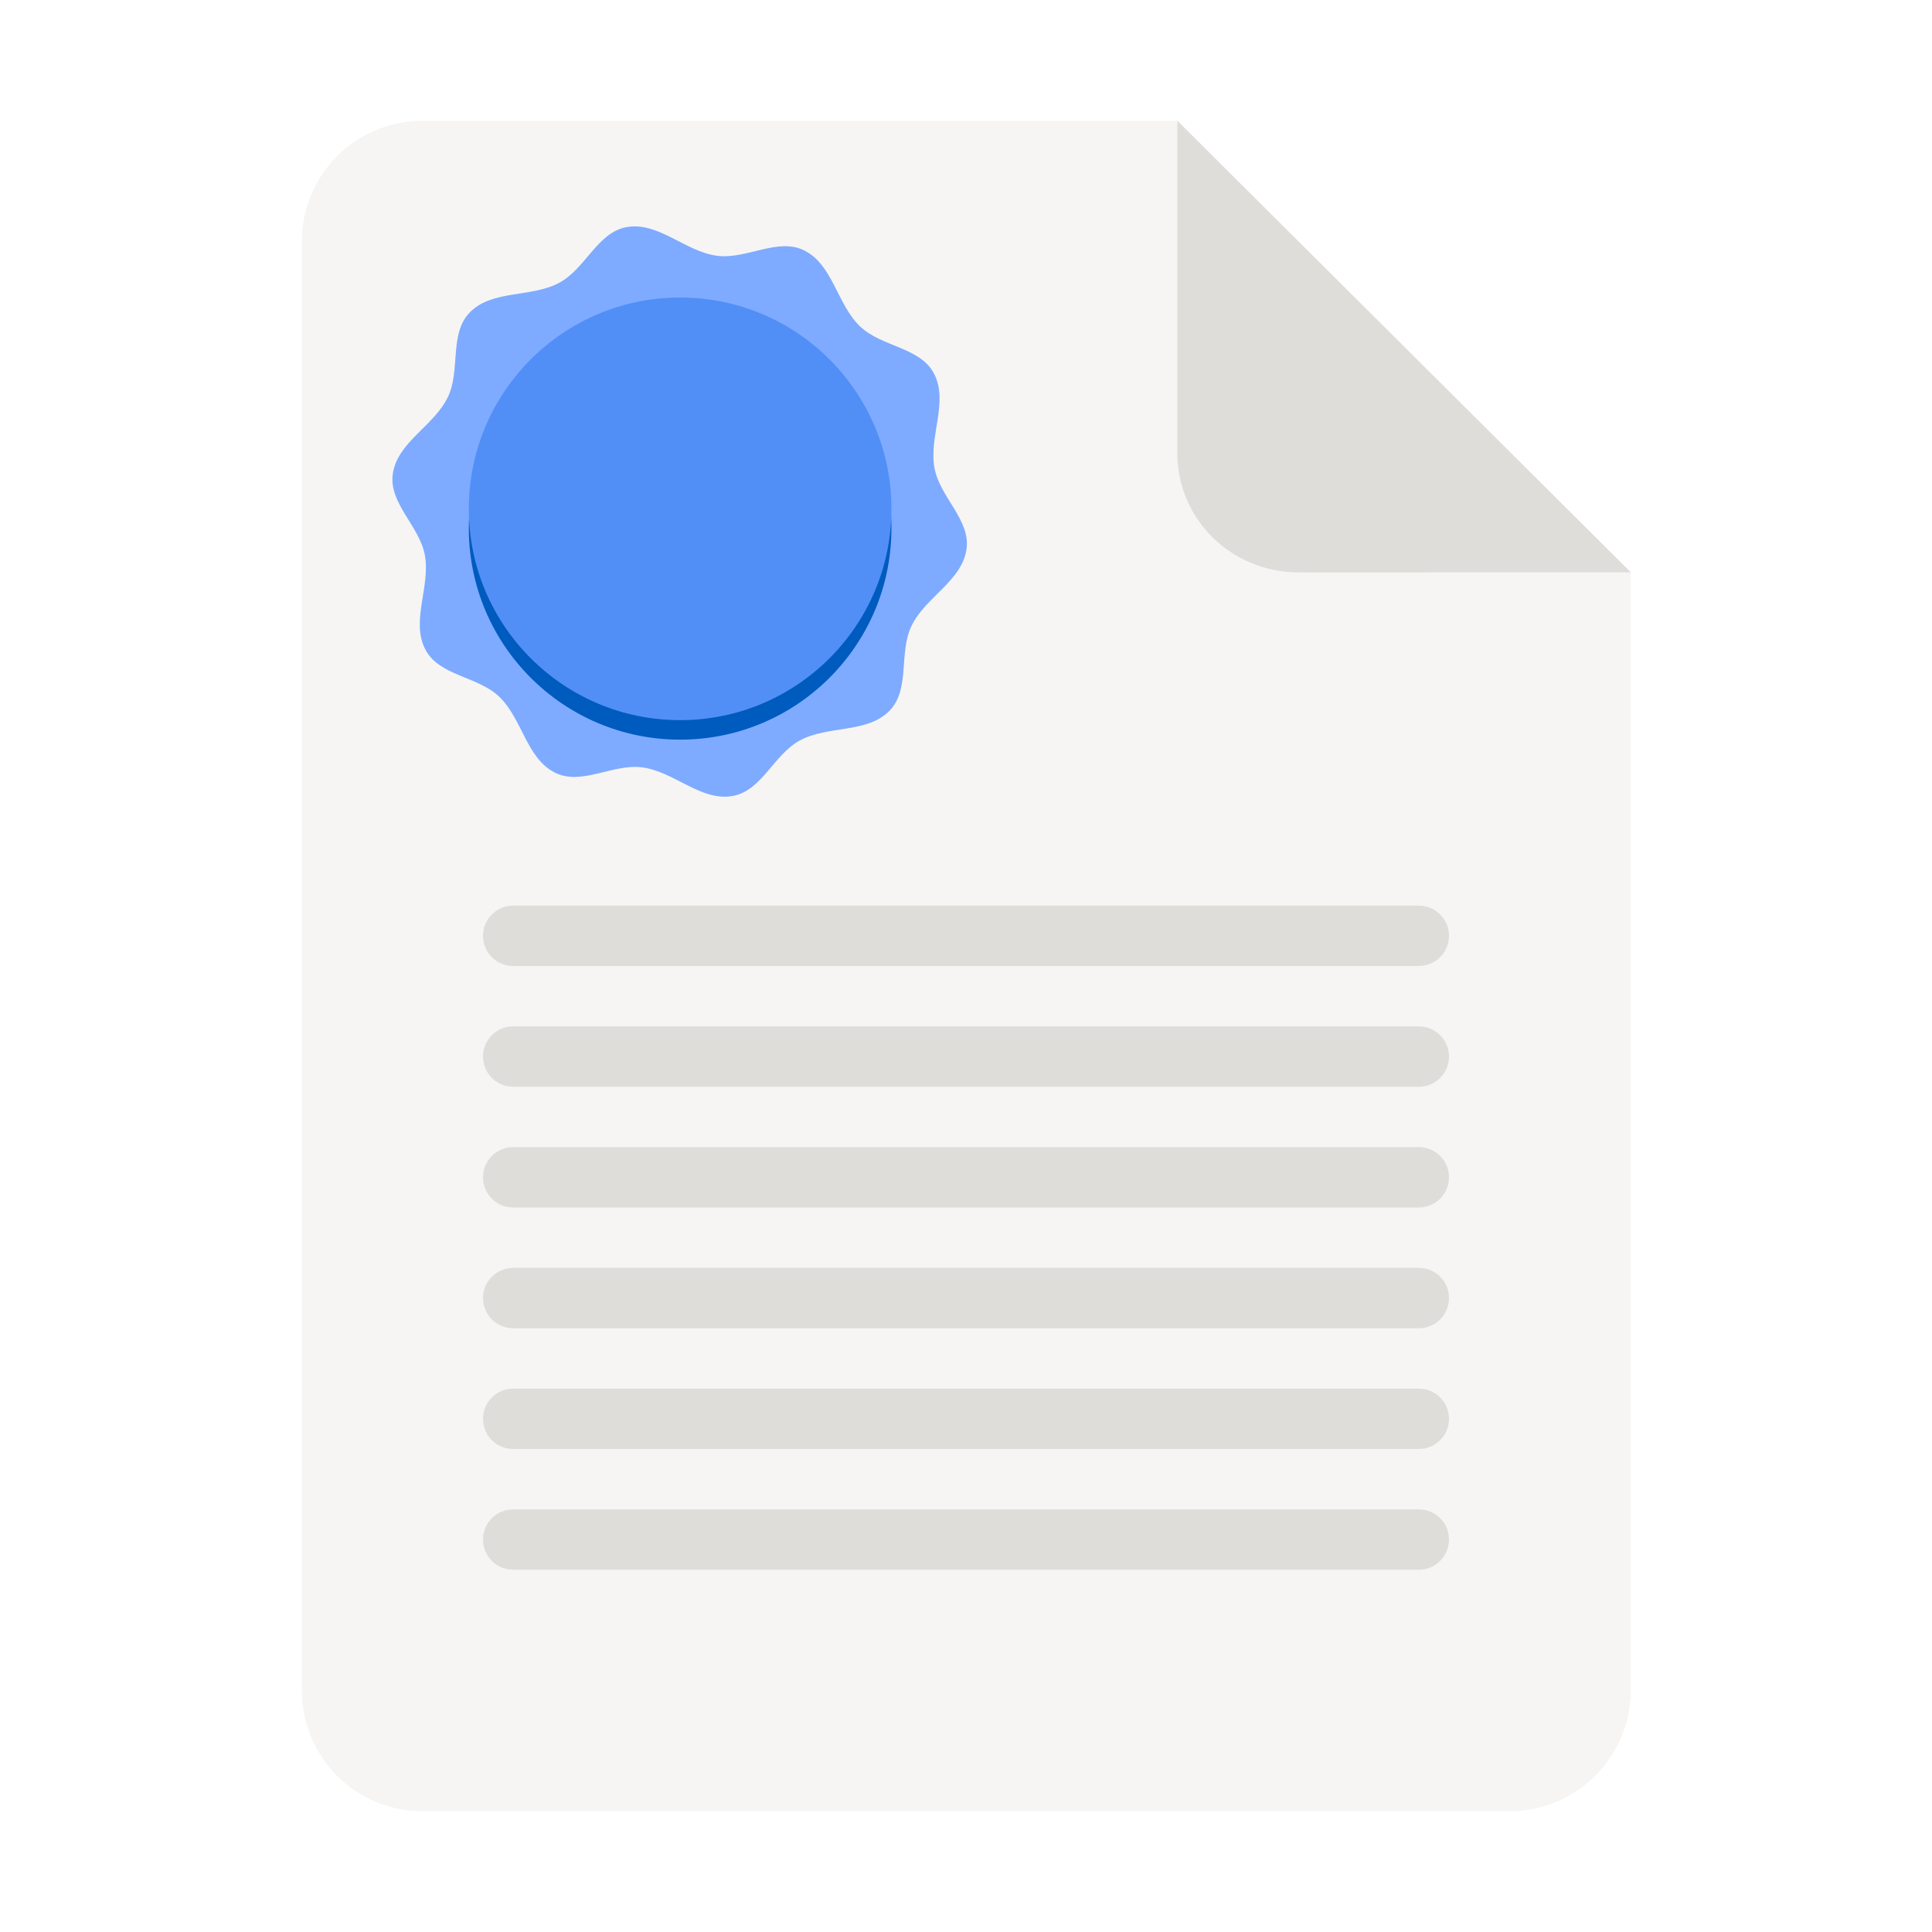
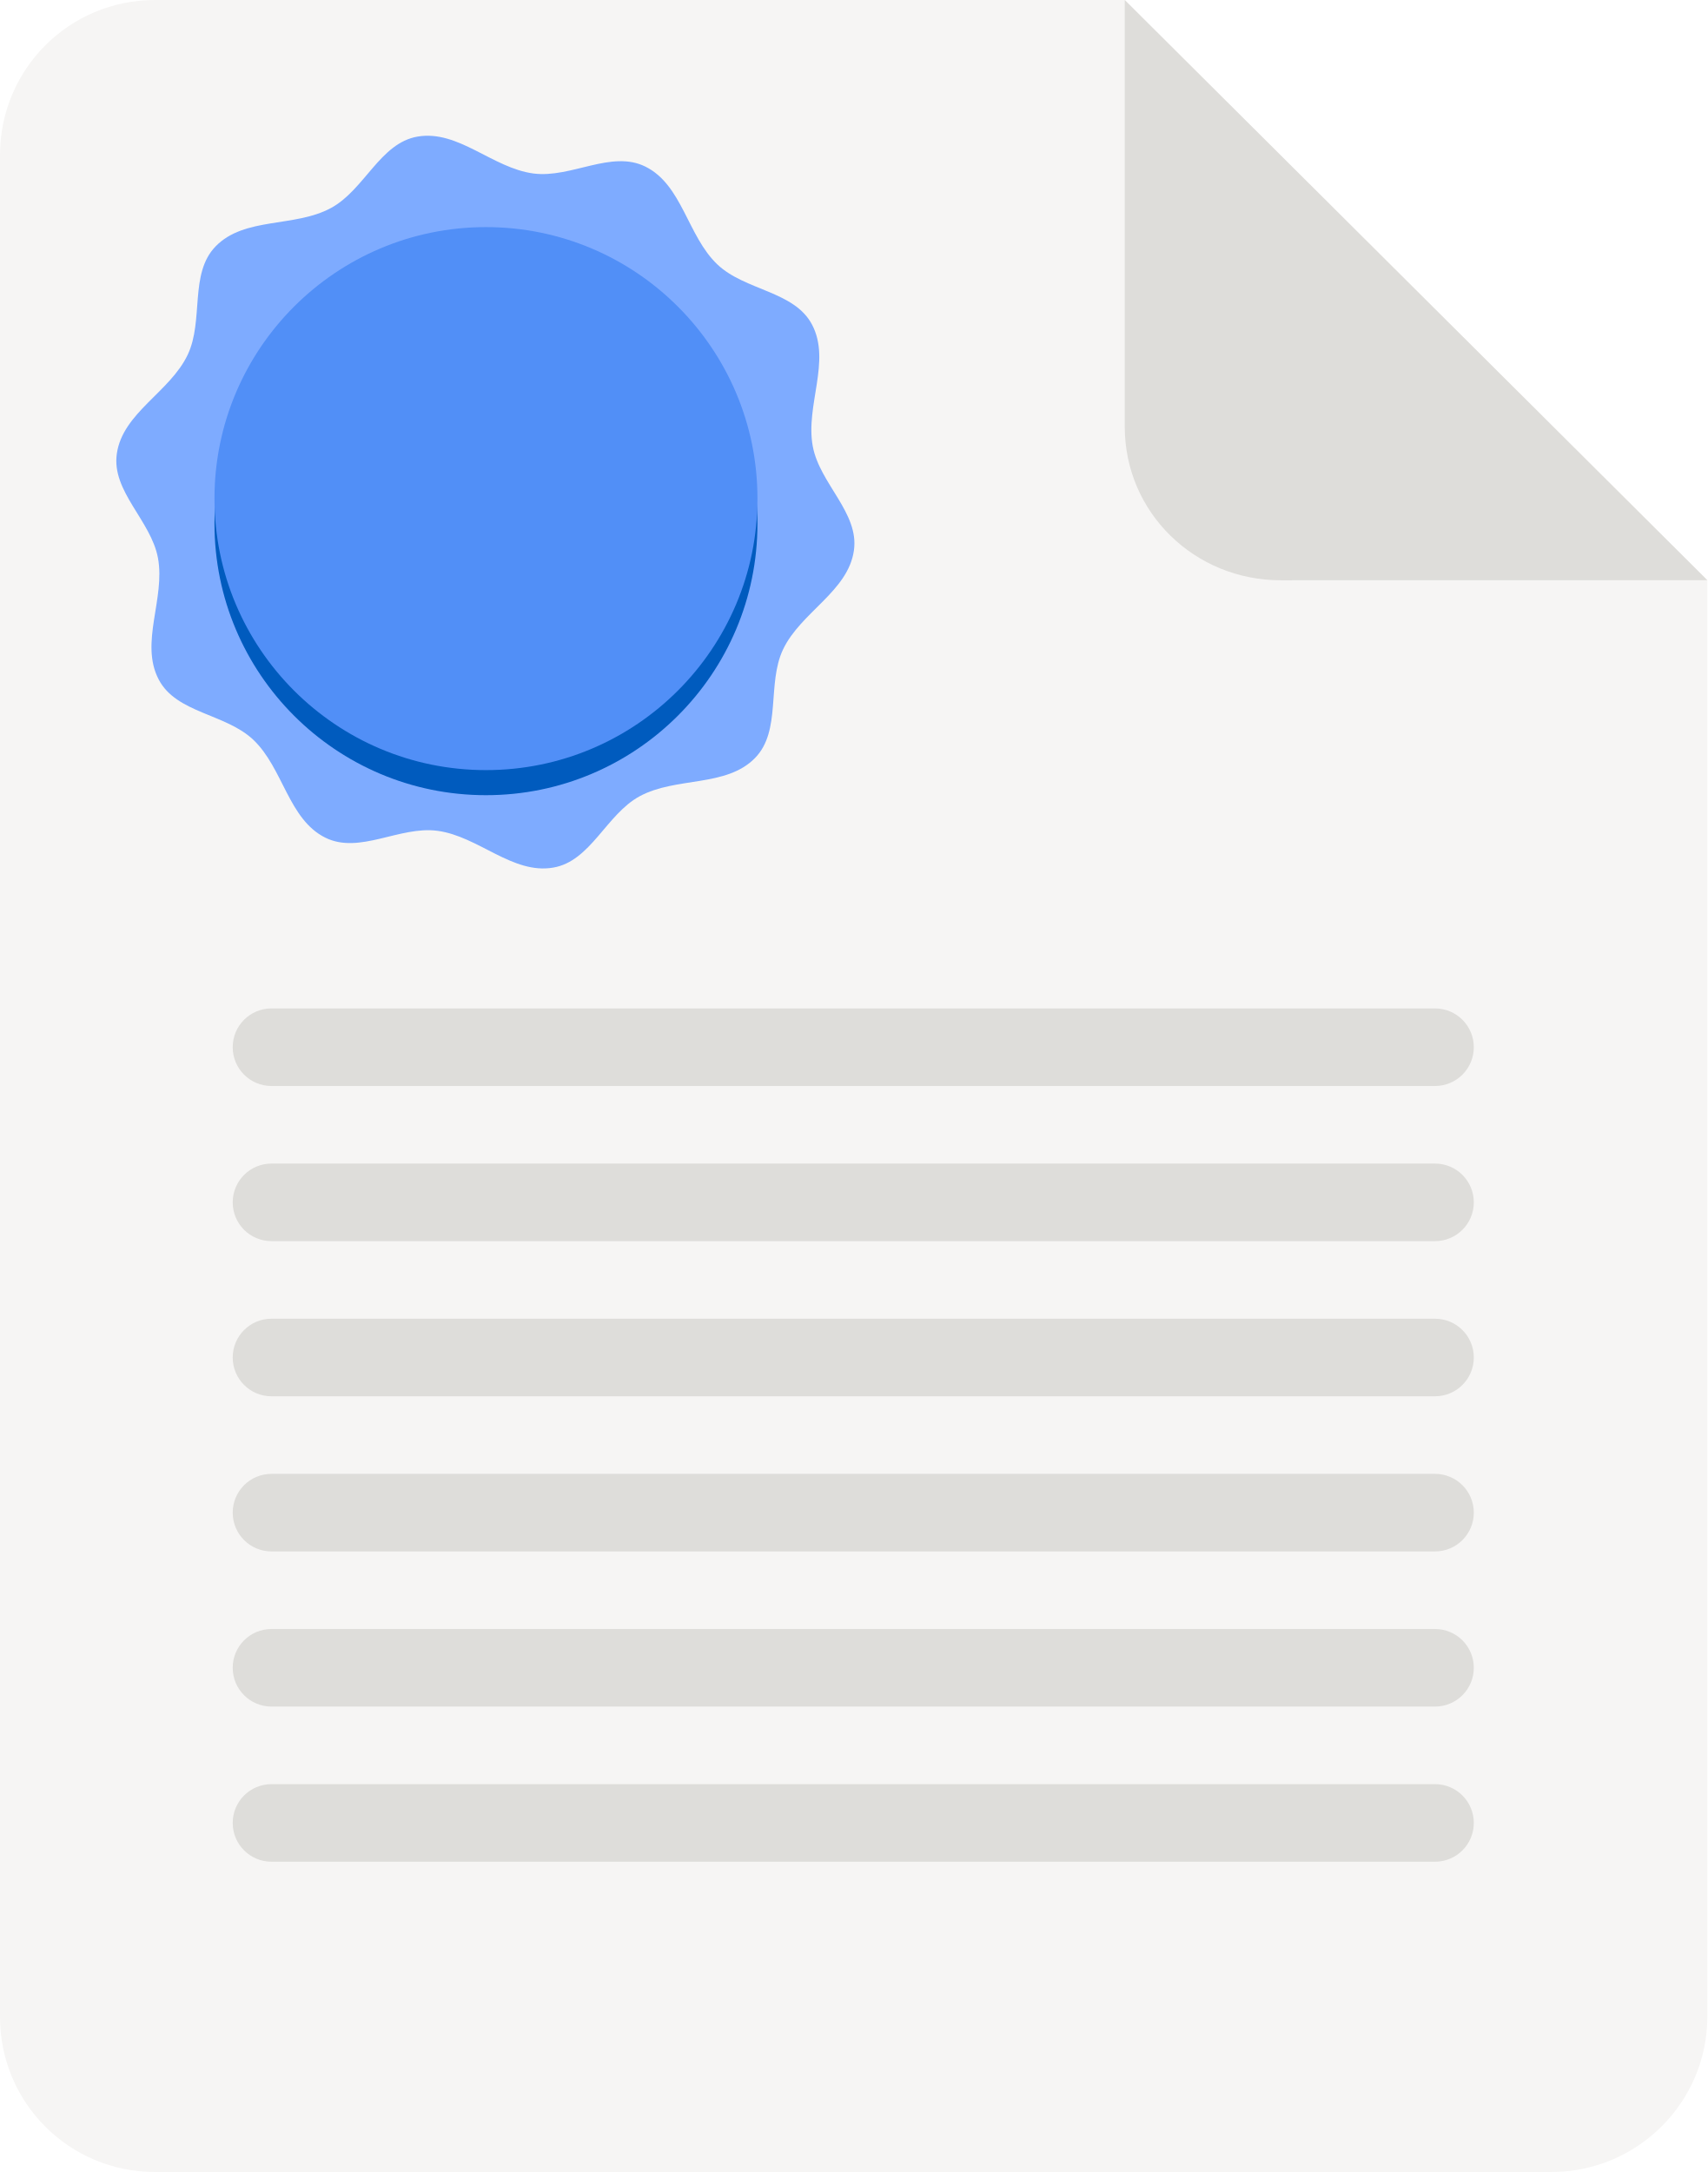
- <svg xmlns="http://www.w3.org/2000/svg" width="128" height="128" id="screenshot-75c89853-880c-80a5-8006-945806d95d65" viewBox="0 0 128 128" fill="none" version="1.1">
+ <svg xmlns="http://www.w3.org/2000/svg" id="screenshot-75c89853-880c-80a5-8006-945806d95d65" fill="none" version="1.1" viewBox="20 8 88.04 112">
  <g id="shape-75c89853-880c-80a5-8006-945806d95d65" height="128" width="128" rx="0" ry="0" style="fill: rgb(0, 0, 0);">
    <g id="shape-75c89853-880c-80a5-8006-945806d95d67" style="display: none;">
      <g class="fills" id="fills-75c89853-880c-80a5-8006-945806d95d67">
        <rect width="128" height="128" x="0" transform="matrix(1, 0, 0, 1, 0, 0)" style="fill: none;" ry="0" fill="none" rx="0" y="0" />
      </g>
    </g>
    <g id="shape-75c89853-880c-80a5-8006-945806d95d68">
      <g class="fills" id="fills-75c89853-880c-80a5-8006-945806d95d68">
        <path d="M28,8L78,8L108.043,37.918L108.043,111.977C108.043,116.41,104.433,120,100,120L28,120C23.566,120,20,116.434,20,112L20,16C20,11.566,23.566,8,28,8ZM28,8" style="fill: rgb(246, 245, 244);" />
      </g>
    </g>
    <g id="shape-75c89853-880c-80a5-8006-945806d95d69" rx="0" ry="0" style="fill: rgb(0, 0, 0);">
      <g id="shape-75c89853-880c-80a5-8006-945806d95d6b">
        <g class="fills" id="fills-75c89853-880c-80a5-8006-945806d95d6b">
          <path d="M78,8L78,30C78,34.434,81.609,37.922,86.043,37.922L108.043,37.918ZM78,8" style="fill: rgb(222, 221, 218);" />
        </g>
      </g>
      <g id="shape-75c89853-880c-80a5-8006-945806d95d6c">
        <g class="fills" id="fills-75c89853-880c-80a5-8006-945806d95d6c">
          <path d="M34,100L94,100C95.105,100,96,100.895,96,102C96,103.105,95.105,104,94,104L34,104C32.894,104,32,103.105,32,102C32,100.895,32.894,100,34,100ZM34,100" style="fill: rgb(222, 221, 218);" />
        </g>
      </g>
      <g id="shape-75c89853-880c-80a5-8006-945806d95d6d">
        <g class="fills" id="fills-75c89853-880c-80a5-8006-945806d95d6d">
          <path d="M34,92L94,92C95.105,92,96,92.895,96,94C96,95.105,95.105,96,94,96L34,96C32.894,96,32,95.105,32,94C32,92.895,32.894,92,34,92ZM34,92" style="fill: rgb(222, 221, 218);" />
        </g>
      </g>
      <g id="shape-75c89853-880c-80a5-8006-945806d95d6e">
        <g class="fills" id="fills-75c89853-880c-80a5-8006-945806d95d6e">
          <path d="M34,84L94,84C95.105,84,96,84.895,96,86C96,87.105,95.105,88,94,88L34,88C32.894,88,32,87.105,32,86C32,84.895,32.894,84,34,84ZM34,84" style="fill: rgb(222, 221, 218);" />
        </g>
      </g>
      <g id="shape-75c89853-880c-80a5-8006-945806d95d6f">
        <g class="fills" id="fills-75c89853-880c-80a5-8006-945806d95d6f">
          <path d="M34,76L94,76C95.105,76,96,76.895,96,78C96,79.105,95.105,80,94,80L34,80C32.894,80,32,79.105,32,78C32,76.895,32.894,76,34,76ZM34,76" style="fill: rgb(222, 221, 218);" />
        </g>
      </g>
      <g id="shape-75c89853-880c-80a5-8006-945806d95d70">
        <g class="fills" id="fills-75c89853-880c-80a5-8006-945806d95d70">
          <path d="M34,68L94,68C95.105,68,96,68.895,96,70C96,71.105,95.105,72,94,72L34,72C32.894,72,32,71.105,32,70C32,68.895,32.894,68,34,68ZM34,68" style="fill: rgb(222, 221, 218);" />
        </g>
      </g>
      <g id="shape-75c89853-880c-80a5-8006-945806d95d71">
        <g class="fills" id="fills-75c89853-880c-80a5-8006-945806d95d71">
          <path d="M34,60L94,60C95.105,60,96,60.895,96,62C96,63.105,95.105,64,94,64L34,64C32.894,64,32,63.105,32,62C32,60.895,32.894,60,34,60ZM34,60" style="fill: rgb(222, 221, 218);" />
        </g>
      </g>
    </g>
    <g id="shape-75c89853-880c-80a5-8006-945806d95d6a" rx="0" ry="0">
      <g id="shape-75c89853-880c-80a5-8006-945806d95d72">
        <defs>
          <radialGradient cx="32.041" cy="21.086" r="25.203" id="render-28-b" gradientTransform="matrix(1, 0, 0, 1, -0.937693, -0.288594) matrix(1.031604 -0.00000002 0.00000001 0.749553 12.94612 10.19517)" gradientUnits="userSpaceOnUse">
            <stop offset="0" stop-color="#f58b8f" />
            <stop offset="1" stop-color="#ed333b" />
          </radialGradient>
        </defs>
        <g class="fills" id="fills-75c89853-880c-80a5-8006-945806d95d72">
          <path d="M58.935,47.086C57.447,48.61,54.861,48.043,52.986,49.059C51.259,49.997,50.463,52.411,48.525,52.739C46.424,53.098,44.666,51.118,42.552,50.84C40.603,50.583,38.541,52.067,36.779,51.196C34.869,50.25,34.607,47.614,33.064,46.149C31.634,44.793,29.095,44.782,28.185,43.04C27.193,41.153,28.533,38.868,28.146,36.774C27.787,34.84,25.74,33.336,26.025,31.391C26.33,29.282,28.759,28.223,29.677,26.297C30.521,24.524,29.748,22.106,31.123,20.7C32.611,19.172,35.201,19.743,37.072,18.723C38.799,17.786,39.595,15.375,41.533,15.043C43.634,14.684,45.392,16.665,47.506,16.946C49.455,17.2,51.517,15.719,53.279,16.59C55.189,17.536,55.451,20.172,56.994,21.637C58.424,22.993,60.963,23,61.877,24.743C62.865,26.629,61.525,28.915,61.912,31.012C62.271,32.946,64.318,34.446,64.033,36.391C63.728,38.5,61.299,39.563,60.381,41.485C59.537,43.262,60.31,45.68,58.935,47.086ZM58.935,47.086" fill="url(#render-28-b)" style="fill: rgb(126, 171, 255); fill-opacity: 1;" />
        </g>
      </g>
      <g id="shape-75c89853-880c-80a5-8006-945806d95d73">
        <g class="fills" id="fills-75c89853-880c-80a5-8006-945806d95d73">
          <path d="M45.06,21.004C52.791,21.004,59.06,27.274,59.06,35.004C59.06,42.735,52.791,49.004,45.06,49.004C37.33,49.004,31.06,42.735,31.06,35.004C31.06,27.274,37.33,21.004,45.06,21.004ZM45.06,21.004" style="fill: rgb(0, 91, 190); fill-opacity: 1;" />
        </g>
      </g>
      <g id="shape-75c89853-880c-80a5-8006-945806d95d74">
        <g class="fills" id="fills-75c89853-880c-80a5-8006-945806d95d74">
          <path d="M45.06,19.711C52.791,19.711,59.06,25.981,59.06,33.711C59.06,41.442,52.791,47.711,45.06,47.711C37.33,47.711,31.06,41.442,31.06,33.711C31.06,25.981,37.33,19.711,45.06,19.711ZM45.06,19.711" style="fill: rgb(81, 143, 247); fill-opacity: 1;" />
        </g>
      </g>
    </g>
  </g>
</svg>
